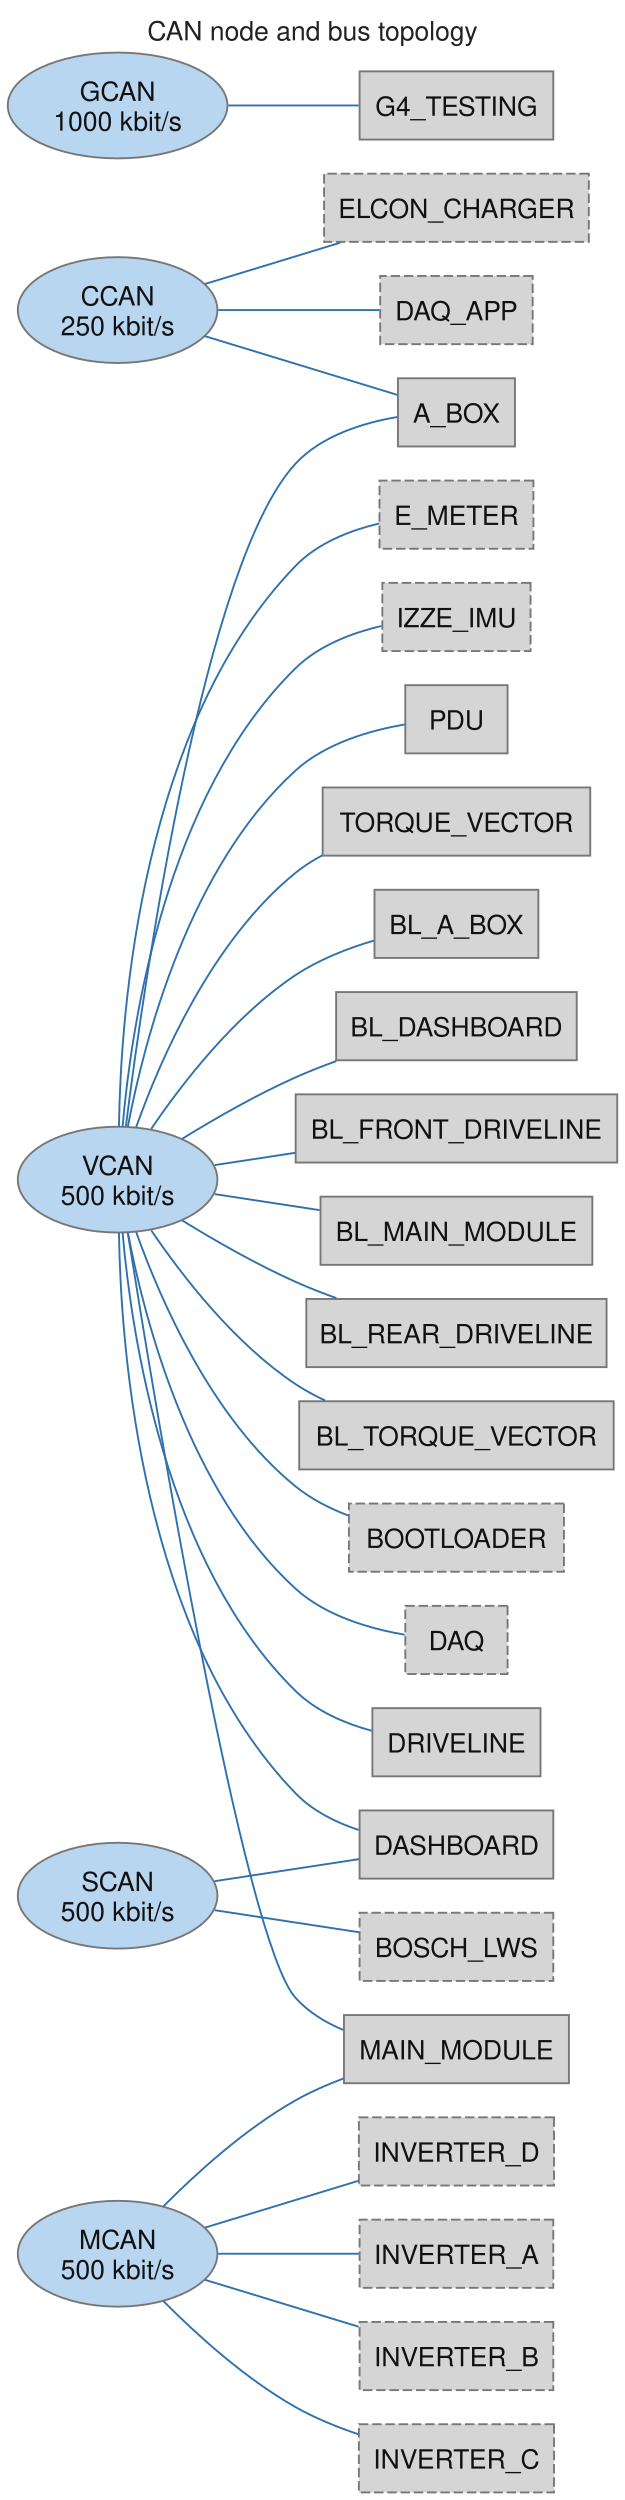
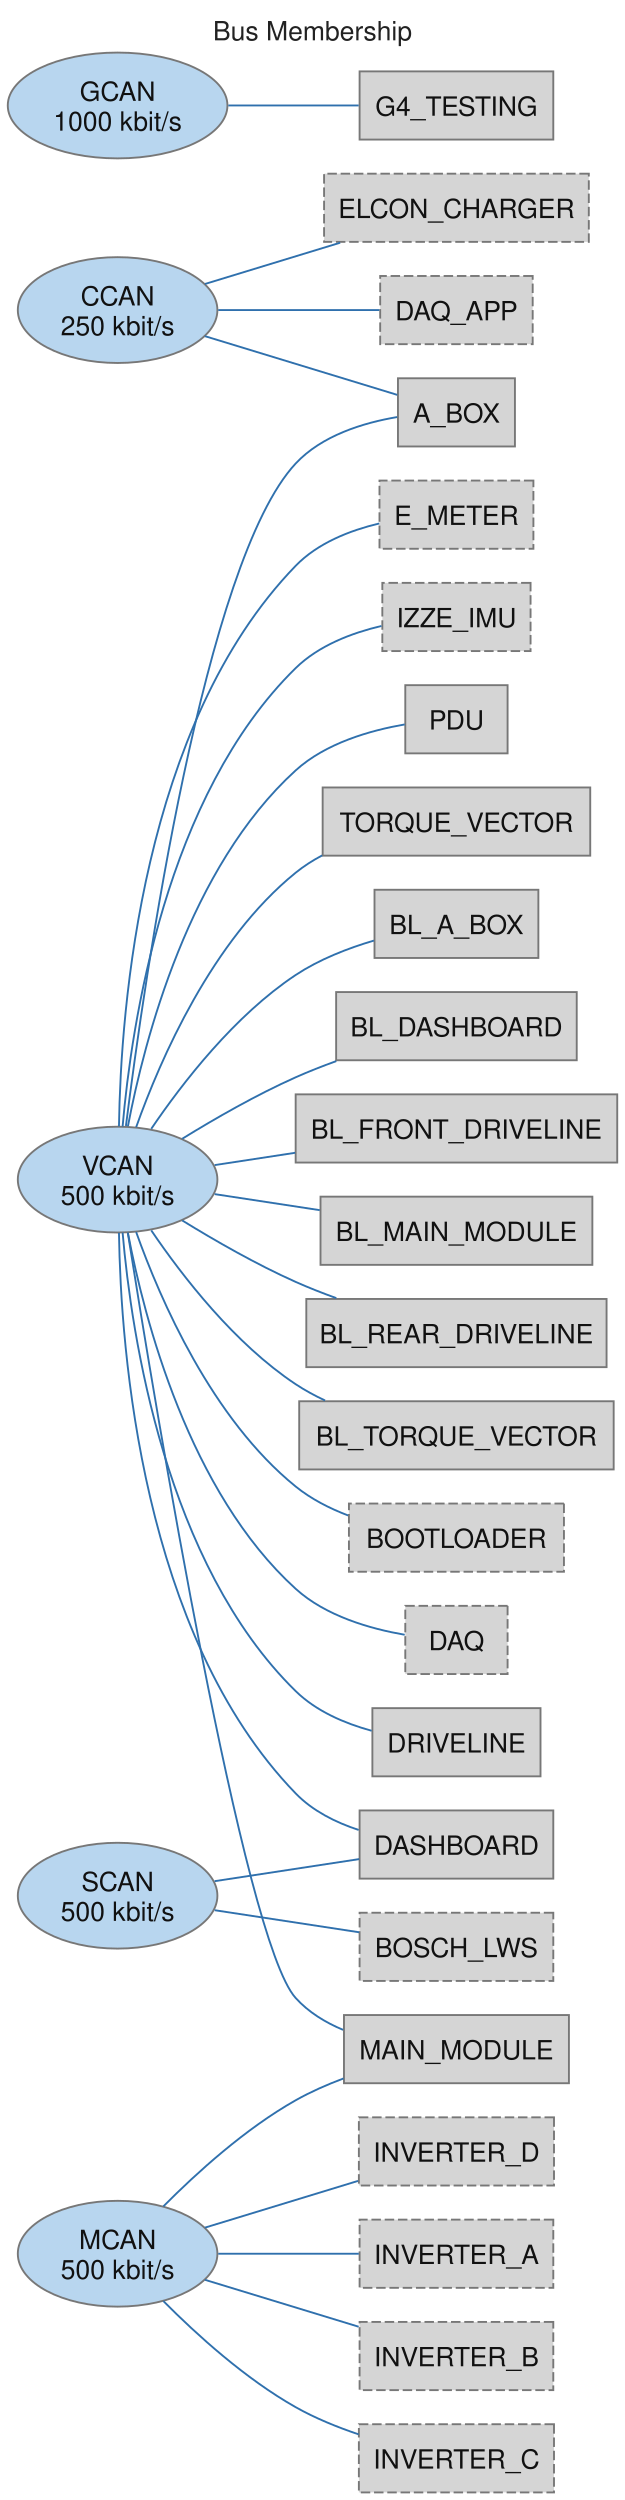
<svg xmlns="http://www.w3.org/2000/svg" width="330pt" height="1320pt" viewBox="0.00 0.00 329.72 1319.68">
  <g id="graph0" class="graph" transform="scale(1 1) rotate(0) translate(4 1315.68)">
-     <text text-anchor="middle" x="160.86" y="-1294.38" font-family="Helvetica,sans-Serif" font-size="14.00" fill="#222222">CAN node and bus topology</text>
+     <text text-anchor="middle" x="160.86" y="-1294.38" font-family="Helvetica,sans-Serif" font-size="14.00" fill="#222222">Bus Membership</text>
    <g id="node1" class="node">
      <ellipse fill="#b8d6ef" stroke="#777777" cx="57.98" cy="-1152" rx="52.68" ry="27.93" />
      <text text-anchor="middle" x="57.98" y="-1154.45" font-family="Helvetica,sans-Serif" font-size="14.00" fill="#111111">CCAN</text>
      <text text-anchor="middle" x="57.98" y="-1138.7" font-family="Helvetica,sans-Serif" font-size="14.00" fill="#111111">250 kbit/s</text>
    </g>
    <g id="node6" class="node">
      <polygon fill="#d5d5d5" stroke="#777777" points="267.72,-1116 205.97,-1116 205.97,-1080 267.72,-1080 267.72,-1116" />
      <text text-anchor="middle" x="236.84" y="-1092.58" font-family="Helvetica,sans-Serif" font-size="14.00" fill="#111111">A_BOX</text>
    </g>
    <g id="edge1" class="edge">
      <path fill="none" stroke="#2f70ad" d="M104.07,-1138.23C135.9,-1128.52 177.68,-1115.76 205.58,-1107.24" />
    </g>
    <g id="node16" class="node">
      <polygon fill="#d5d5d5" stroke="#777777" stroke-dasharray="5,2" points="277.09,-1170 196.59,-1170 196.59,-1134 277.09,-1134 277.09,-1170" />
      <text text-anchor="middle" x="236.84" y="-1146.58" font-family="Helvetica,sans-Serif" font-size="14.00" fill="#111111">DAQ_APP</text>
    </g>
    <g id="edge12" class="edge">
      <path fill="none" stroke="#2f70ad" d="M111.09,-1152C138.29,-1152 171.05,-1152 196.17,-1152" />
    </g>
    <g id="node19" class="node">
      <polygon fill="#d5d5d5" stroke="#777777" stroke-dasharray="5,2" points="306.72,-1224 166.97,-1224 166.97,-1188 306.72,-1188 306.72,-1224" />
      <text text-anchor="middle" x="236.84" y="-1200.58" font-family="Helvetica,sans-Serif" font-size="14.00" fill="#111111">ELCON_CHARGER</text>
    </g>
    <g id="edge16" class="edge">
      <path fill="none" stroke="#2f70ad" d="M104.07,-1165.77C125.77,-1172.39 152.09,-1180.43 175.48,-1187.57" />
    </g>
    <g id="node2" class="node">
      <ellipse fill="#b8d6ef" stroke="#777777" cx="57.98" cy="-1260" rx="57.98" ry="27.93" />
      <text text-anchor="middle" x="57.98" y="-1262.45" font-family="Helvetica,sans-Serif" font-size="14.00" fill="#111111">GCAN</text>
      <text text-anchor="middle" x="57.98" y="-1246.7" font-family="Helvetica,sans-Serif" font-size="14.00" fill="#111111">1000 kbit/s</text>
    </g>
    <g id="node21" class="node">
      <polygon fill="#d5d5d5" stroke="#777777" points="287.97,-1278 185.72,-1278 185.72,-1242 287.97,-1242 287.97,-1278" />
      <text text-anchor="middle" x="236.84" y="-1254.58" font-family="Helvetica,sans-Serif" font-size="14.00" fill="#111111">G4_TESTING</text>
    </g>
    <g id="edge18" class="edge">
      <path fill="none" stroke="#2f70ad" d="M116.4,-1260C138.59,-1260 163.77,-1260 185.26,-1260" />
    </g>
    <g id="node3" class="node">
      <ellipse fill="#b8d6ef" stroke="#777777" cx="57.98" cy="-126" rx="52.68" ry="27.93" />
      <text text-anchor="middle" x="57.98" y="-128.45" font-family="Helvetica,sans-Serif" font-size="14.00" fill="#111111">MCAN</text>
      <text text-anchor="middle" x="57.98" y="-112.7" font-family="Helvetica,sans-Serif" font-size="14.00" fill="#111111">500 kbit/s</text>
    </g>
    <g id="node22" class="node">
      <polygon fill="#d5d5d5" stroke="#777777" stroke-dasharray="5,2" points="287.97,-144 185.72,-144 185.72,-108 287.97,-108 287.97,-144" />
      <text text-anchor="middle" x="236.84" y="-120.58" font-family="Helvetica,sans-Serif" font-size="14.00" fill="#111111">INVERTER_A</text>
    </g>
    <g id="edge19" class="edge">
      <path fill="none" stroke="#2f70ad" d="M111.09,-126C134.52,-126 162.08,-126 185.32,-126" />
    </g>
    <g id="node23" class="node">
      <polygon fill="#d5d5d5" stroke="#777777" stroke-dasharray="5,2" points="287.97,-90 185.72,-90 185.72,-54 287.97,-54 287.97,-90" />
      <text text-anchor="middle" x="236.84" y="-66.58" font-family="Helvetica,sans-Serif" font-size="14.00" fill="#111111">INVERTER_B</text>
    </g>
    <g id="edge20" class="edge">
      <path fill="none" stroke="#2f70ad" d="M104.07,-112.23C128.84,-104.67 159.63,-95.27 185.22,-87.46" />
    </g>
    <g id="node24" class="node">
      <polygon fill="#d5d5d5" stroke="#777777" stroke-dasharray="5,2" points="288.34,-36 185.34,-36 185.34,0 288.34,0 288.34,-36" />
      <text text-anchor="middle" x="236.84" y="-12.57" font-family="Helvetica,sans-Serif" font-size="14.00" fill="#111111">INVERTER_C</text>
    </g>
    <g id="edge21" class="edge">
      <path fill="none" stroke="#2f70ad" d="M82.13,-101.01C99.78,-83.23 125.49,-59.95 151.97,-45 162.22,-39.21 173.9,-34.46 185.21,-30.65" />
    </g>
    <g id="node25" class="node">
      <polygon fill="#d5d5d5" stroke="#777777" stroke-dasharray="5,2" points="288.34,-198 185.34,-198 185.34,-162 288.34,-162 288.34,-198" />
      <text text-anchor="middle" x="236.84" y="-174.57" font-family="Helvetica,sans-Serif" font-size="14.00" fill="#111111">INVERTER_D</text>
    </g>
    <g id="edge22" class="edge">
      <path fill="none" stroke="#2f70ad" d="M104.07,-139.77C128.73,-147.3 159.37,-156.65 184.9,-164.45" />
    </g>
    <g id="node27" class="node">
      <polygon fill="#d5d5d5" stroke="#777777" points="296.22,-252 177.47,-252 177.47,-216 296.22,-216 296.22,-252" />
      <text text-anchor="middle" x="236.84" y="-228.57" font-family="Helvetica,sans-Serif" font-size="14.00" fill="#111111">MAIN_MODULE</text>
    </g>
    <g id="edge24" class="edge">
      <path fill="none" stroke="#2f70ad" d="M82.13,-150.99C99.78,-168.77 125.49,-192.05 151.97,-207 159.82,-211.44 168.52,-215.26 177.24,-218.53" />
    </g>
    <g id="node4" class="node">
      <ellipse fill="#b8d6ef" stroke="#777777" cx="57.98" cy="-315" rx="52.68" ry="27.93" />
      <text text-anchor="middle" x="57.98" y="-317.45" font-family="Helvetica,sans-Serif" font-size="14.00" fill="#111111">SCAN</text>
      <text text-anchor="middle" x="57.98" y="-301.7" font-family="Helvetica,sans-Serif" font-size="14.00" fill="#111111">500 kbit/s</text>
    </g>
    <g id="node14" class="node">
      <polygon fill="#d5d5d5" stroke="#777777" stroke-dasharray="5,2" points="287.97,-306 185.72,-306 185.72,-270 287.97,-270 287.97,-306" />
      <text text-anchor="middle" x="236.84" y="-282.57" font-family="Helvetica,sans-Serif" font-size="14.00" fill="#111111">BOSCH_LWS</text>
    </g>
    <g id="edge10" class="edge">
      <path fill="none" stroke="#2f70ad" d="M109.19,-307.34C133.09,-303.69 161.59,-299.33 185.51,-295.68" />
    </g>
    <g id="node17" class="node">
      <polygon fill="#d5d5d5" stroke="#777777" points="287.97,-360 185.72,-360 185.72,-324 287.97,-324 287.97,-360" />
      <text text-anchor="middle" x="236.84" y="-336.57" font-family="Helvetica,sans-Serif" font-size="14.00" fill="#111111">DASHBOARD</text>
    </g>
    <g id="edge13" class="edge">
      <path fill="none" stroke="#2f70ad" d="M109.19,-322.66C133.09,-326.31 161.59,-330.67 185.51,-334.32" />
    </g>
    <g id="node5" class="node">
      <ellipse fill="#b8d6ef" stroke="#777777" cx="57.98" cy="-693" rx="52.68" ry="27.93" />
      <text text-anchor="middle" x="57.98" y="-695.45" font-family="Helvetica,sans-Serif" font-size="14.00" fill="#111111">VCAN</text>
      <text text-anchor="middle" x="57.98" y="-679.7" font-family="Helvetica,sans-Serif" font-size="14.00" fill="#111111">500 kbit/s</text>
    </g>
    <g id="edge2" class="edge">
      <path fill="none" stroke="#2f70ad" d="M62.37,-721.32C72.31,-800.09 103.81,-1019.34 151.97,-1071 165.73,-1085.77 187.6,-1092.49 205.56,-1095.53" />
    </g>
    <g id="node7" class="node">
      <polygon fill="#d5d5d5" stroke="#777777" points="280.09,-846 193.59,-846 193.59,-810 280.09,-810 280.09,-846" />
      <text text-anchor="middle" x="236.84" y="-822.58" font-family="Helvetica,sans-Serif" font-size="14.00" fill="#111111">BL_A_BOX</text>
    </g>
    <g id="edge3" class="edge">
      <path fill="none" stroke="#2f70ad" d="M75.74,-719.8C92.31,-744.23 119.8,-779.66 151.97,-801 164.33,-809.2 179.37,-815.07 193.28,-819.18" />
    </g>
    <g id="node8" class="node">
      <polygon fill="#d5d5d5" stroke="#777777" points="300.34,-792 173.34,-792 173.34,-756 300.34,-756 300.34,-792" />
      <text text-anchor="middle" x="236.84" y="-768.58" font-family="Helvetica,sans-Serif" font-size="14.00" fill="#111111">BL_DASHBOARD</text>
    </g>
    <g id="edge4" class="edge">
      <path fill="none" stroke="#2f70ad" d="M92.07,-714.55C109.43,-725.25 131.33,-737.81 151.97,-747 158.81,-750.05 166.11,-752.92 173.44,-755.57" />
    </g>
    <g id="node9" class="node">
      <polygon fill="#d5d5d5" stroke="#777777" points="321.72,-738 151.97,-738 151.97,-702 321.72,-702 321.72,-738" />
      <text text-anchor="middle" x="236.84" y="-714.58" font-family="Helvetica,sans-Serif" font-size="14.00" fill="#111111">BL_FRONT_DRIVELINE</text>
    </g>
    <g id="edge5" class="edge">
      <path fill="none" stroke="#2f70ad" d="M109.19,-700.66C122.47,-702.69 137.17,-704.94 151.71,-707.16" />
    </g>
    <g id="node10" class="node">
      <polygon fill="#d5d5d5" stroke="#777777" points="308.59,-684 165.09,-684 165.09,-648 308.59,-648 308.59,-684" />
      <text text-anchor="middle" x="236.84" y="-660.58" font-family="Helvetica,sans-Serif" font-size="14.00" fill="#111111">BL_MAIN_MODULE</text>
    </g>
    <g id="edge6" class="edge">
      <path fill="none" stroke="#2f70ad" d="M109.19,-685.34C126.45,-682.7 146.11,-679.7 164.71,-676.86" />
    </g>
    <g id="node11" class="node">
      <polygon fill="#d5d5d5" stroke="#777777" points="316.09,-630 157.59,-630 157.59,-594 316.09,-594 316.09,-630" />
      <text text-anchor="middle" x="236.84" y="-606.58" font-family="Helvetica,sans-Serif" font-size="14.00" fill="#111111">BL_REAR_DRIVELINE</text>
    </g>
    <g id="edge7" class="edge">
      <path fill="none" stroke="#2f70ad" d="M92.07,-671.45C109.43,-660.75 131.33,-648.19 151.97,-639 158.81,-635.95 166.11,-633.08 173.44,-630.43" />
    </g>
    <g id="node12" class="node">
      <polygon fill="#d5d5d5" stroke="#777777" points="319.84,-576 153.84,-576 153.84,-540 319.84,-540 319.84,-576" />
      <text text-anchor="middle" x="236.84" y="-552.58" font-family="Helvetica,sans-Serif" font-size="14.00" fill="#111111">BL_TORQUE_VECTOR</text>
    </g>
    <g id="edge8" class="edge">
      <path fill="none" stroke="#2f70ad" d="M75.74,-666.2C92.31,-641.77 119.8,-606.34 151.97,-585 156.81,-581.79 162.06,-578.93 167.5,-576.4" />
    </g>
    <g id="node13" class="node">
      <polygon fill="#d5d5d5" stroke="#777777" stroke-dasharray="5,2" points="293.59,-522 180.09,-522 180.09,-486 293.59,-486 293.59,-522" />
      <text text-anchor="middle" x="236.84" y="-498.57" font-family="Helvetica,sans-Serif" font-size="14.00" fill="#111111">BOOTLOADER</text>
    </g>
    <g id="edge9" class="edge">
      <path fill="none" stroke="#2f70ad" d="M67.77,-665.33C80.6,-629.3 107.86,-566.71 151.97,-531 160.05,-524.45 169.76,-519.48 179.66,-515.71" />
    </g>
    <g id="node15" class="node">
      <polygon fill="#d5d5d5" stroke="#777777" stroke-dasharray="5,2" points="263.84,-468 209.84,-468 209.84,-432 263.84,-432 263.84,-468" />
      <text text-anchor="middle" x="236.84" y="-444.57" font-family="Helvetica,sans-Serif" font-size="14.00" fill="#111111">DAQ</text>
    </g>
    <g id="edge11" class="edge">
      <path fill="none" stroke="#2f70ad" d="M63.43,-664.84C72.15,-618.96 95.78,-528.08 151.97,-477 167.81,-462.59 191.41,-455.87 209.54,-452.73" />
    </g>
    <g id="edge14" class="edge">
      <path fill="none" stroke="#2f70ad" d="M58.7,-664.88C59.64,-602.78 70.74,-452.86 151.97,-369 160.91,-359.77 173.01,-353.69 185.24,-349.69" />
    </g>
    <g id="node18" class="node">
      <polygon fill="#d5d5d5" stroke="#777777" points="281.22,-414 192.47,-414 192.47,-378 281.22,-378 281.22,-414" />
      <text text-anchor="middle" x="236.84" y="-390.57" font-family="Helvetica,sans-Serif" font-size="14.00" fill="#111111">DRIVELINE</text>
    </g>
    <g id="edge15" class="edge">
      <path fill="none" stroke="#2f70ad" d="M60.62,-665.01C65.29,-610.66 83.27,-490.32 151.97,-423 162.78,-412.4 177.78,-405.96 192.1,-402.05" />
    </g>
    <g id="node20" class="node">
      <polygon fill="#d5d5d5" stroke="#777777" stroke-dasharray="5,2" points="277.47,-1062 196.22,-1062 196.22,-1026 277.47,-1026 277.47,-1062" />
      <text text-anchor="middle" x="236.84" y="-1038.58" font-family="Helvetica,sans-Serif" font-size="14.00" fill="#111111">E_METER</text>
    </g>
    <g id="edge17" class="edge">
      <path fill="none" stroke="#2f70ad" d="M58.7,-721.12C59.64,-783.22 70.74,-933.14 151.97,-1017 163.57,-1028.98 180.49,-1035.65 196.11,-1039.36" />
    </g>
    <g id="node26" class="node">
      <polygon fill="#d5d5d5" stroke="#777777" stroke-dasharray="5,2" points="275.97,-1008 197.72,-1008 197.72,-972 275.97,-972 275.97,-1008" />
      <text text-anchor="middle" x="236.84" y="-984.58" font-family="Helvetica,sans-Serif" font-size="14.00" fill="#111111">IZZE_IMU</text>
    </g>
    <g id="edge23" class="edge">
      <path fill="none" stroke="#2f70ad" d="M60.62,-720.99C65.29,-775.34 83.27,-895.68 151.97,-963 164.09,-974.88 181.47,-981.54 197.27,-985.26" />
    </g>
    <g id="edge25" class="edge">
      <path fill="none" stroke="#2f70ad" d="M63.34,-665.03C77.73,-574.18 124.36,-291.5 151.97,-261 158.74,-253.51 167.6,-248.09 177.01,-244.17" />
    </g>
    <g id="node28" class="node">
      <polygon fill="#d5d5d5" stroke="#777777" points="263.84,-954 209.84,-954 209.84,-918 263.84,-918 263.84,-954" />
      <text text-anchor="middle" x="236.84" y="-930.58" font-family="Helvetica,sans-Serif" font-size="14.00" fill="#111111">PDU</text>
    </g>
    <g id="edge26" class="edge">
      <path fill="none" stroke="#2f70ad" d="M63.43,-721.16C72.15,-767.04 95.78,-857.92 151.97,-909 167.81,-923.41 191.41,-930.13 209.54,-933.27" />
    </g>
    <g id="node29" class="node">
      <polygon fill="#d5d5d5" stroke="#777777" points="307.47,-900 166.22,-900 166.22,-864 307.47,-864 307.47,-900" />
      <text text-anchor="middle" x="236.84" y="-876.58" font-family="Helvetica,sans-Serif" font-size="14.00" fill="#111111">TORQUE_VECTOR</text>
    </g>
    <g id="edge27" class="edge">
      <path fill="none" stroke="#2f70ad" d="M67.77,-720.67C80.6,-756.7 107.86,-819.29 151.97,-855 156.25,-858.47 160.98,-861.49 165.96,-864.13" />
    </g>
  </g>
</svg>
